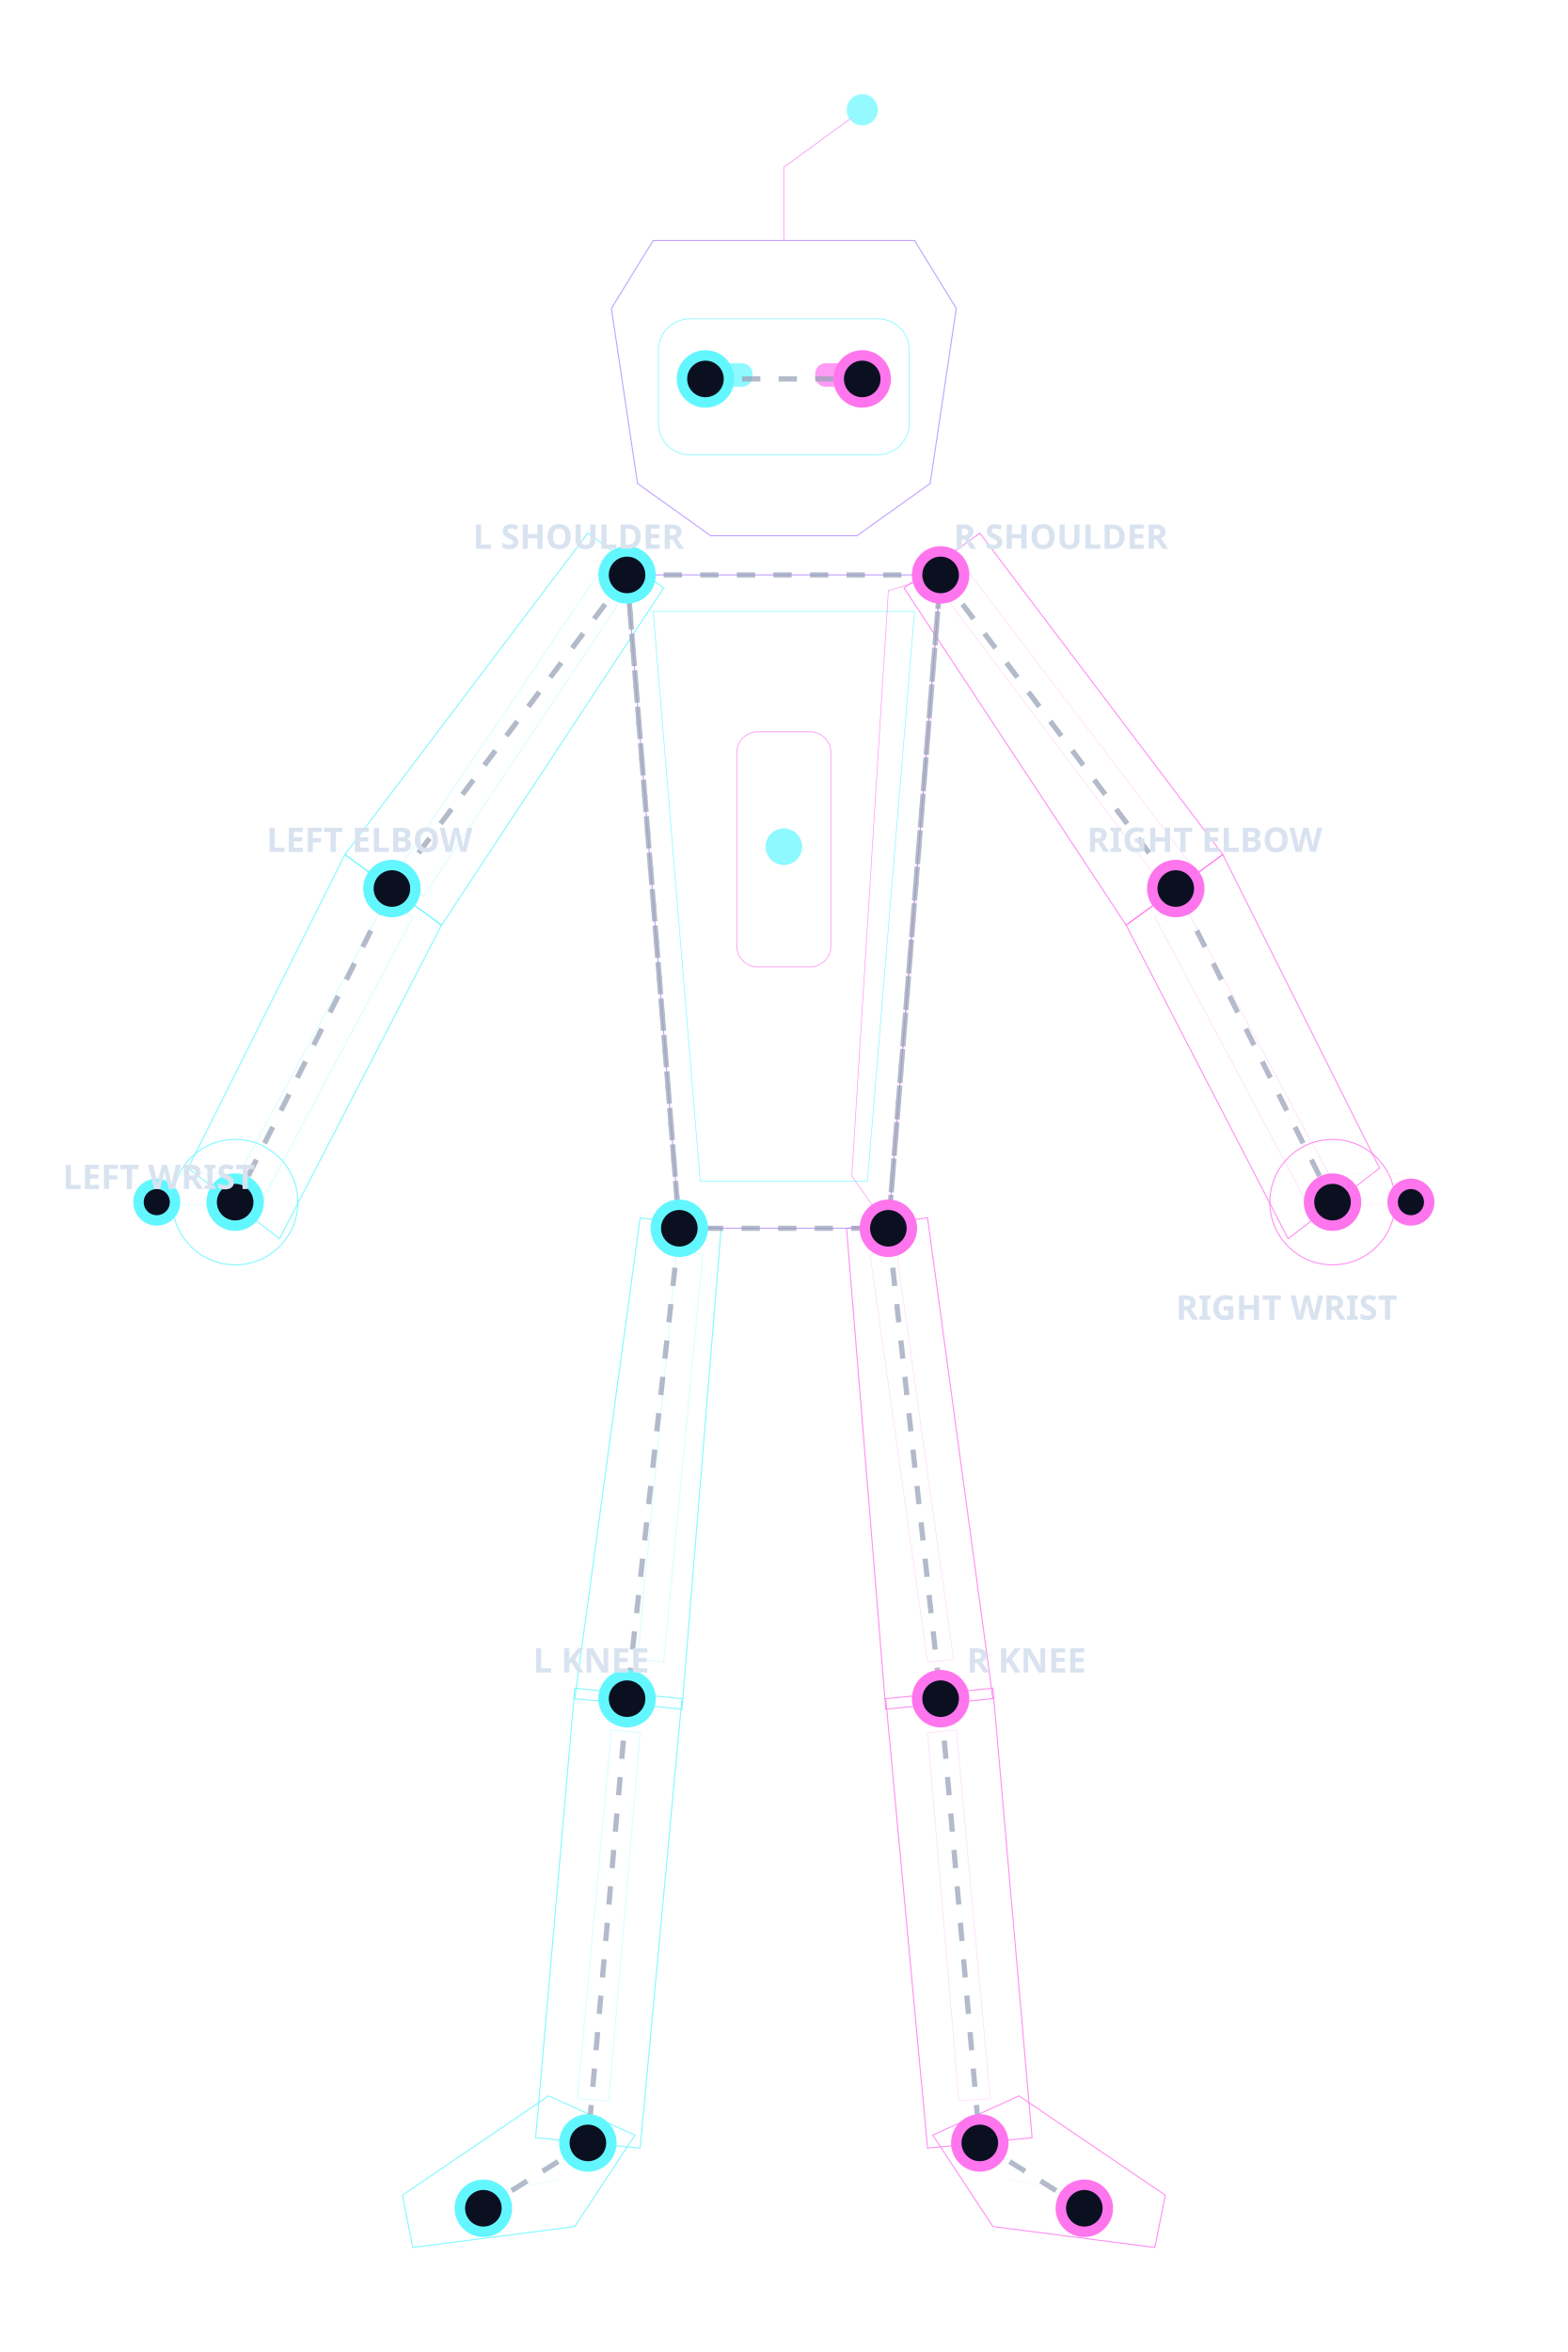
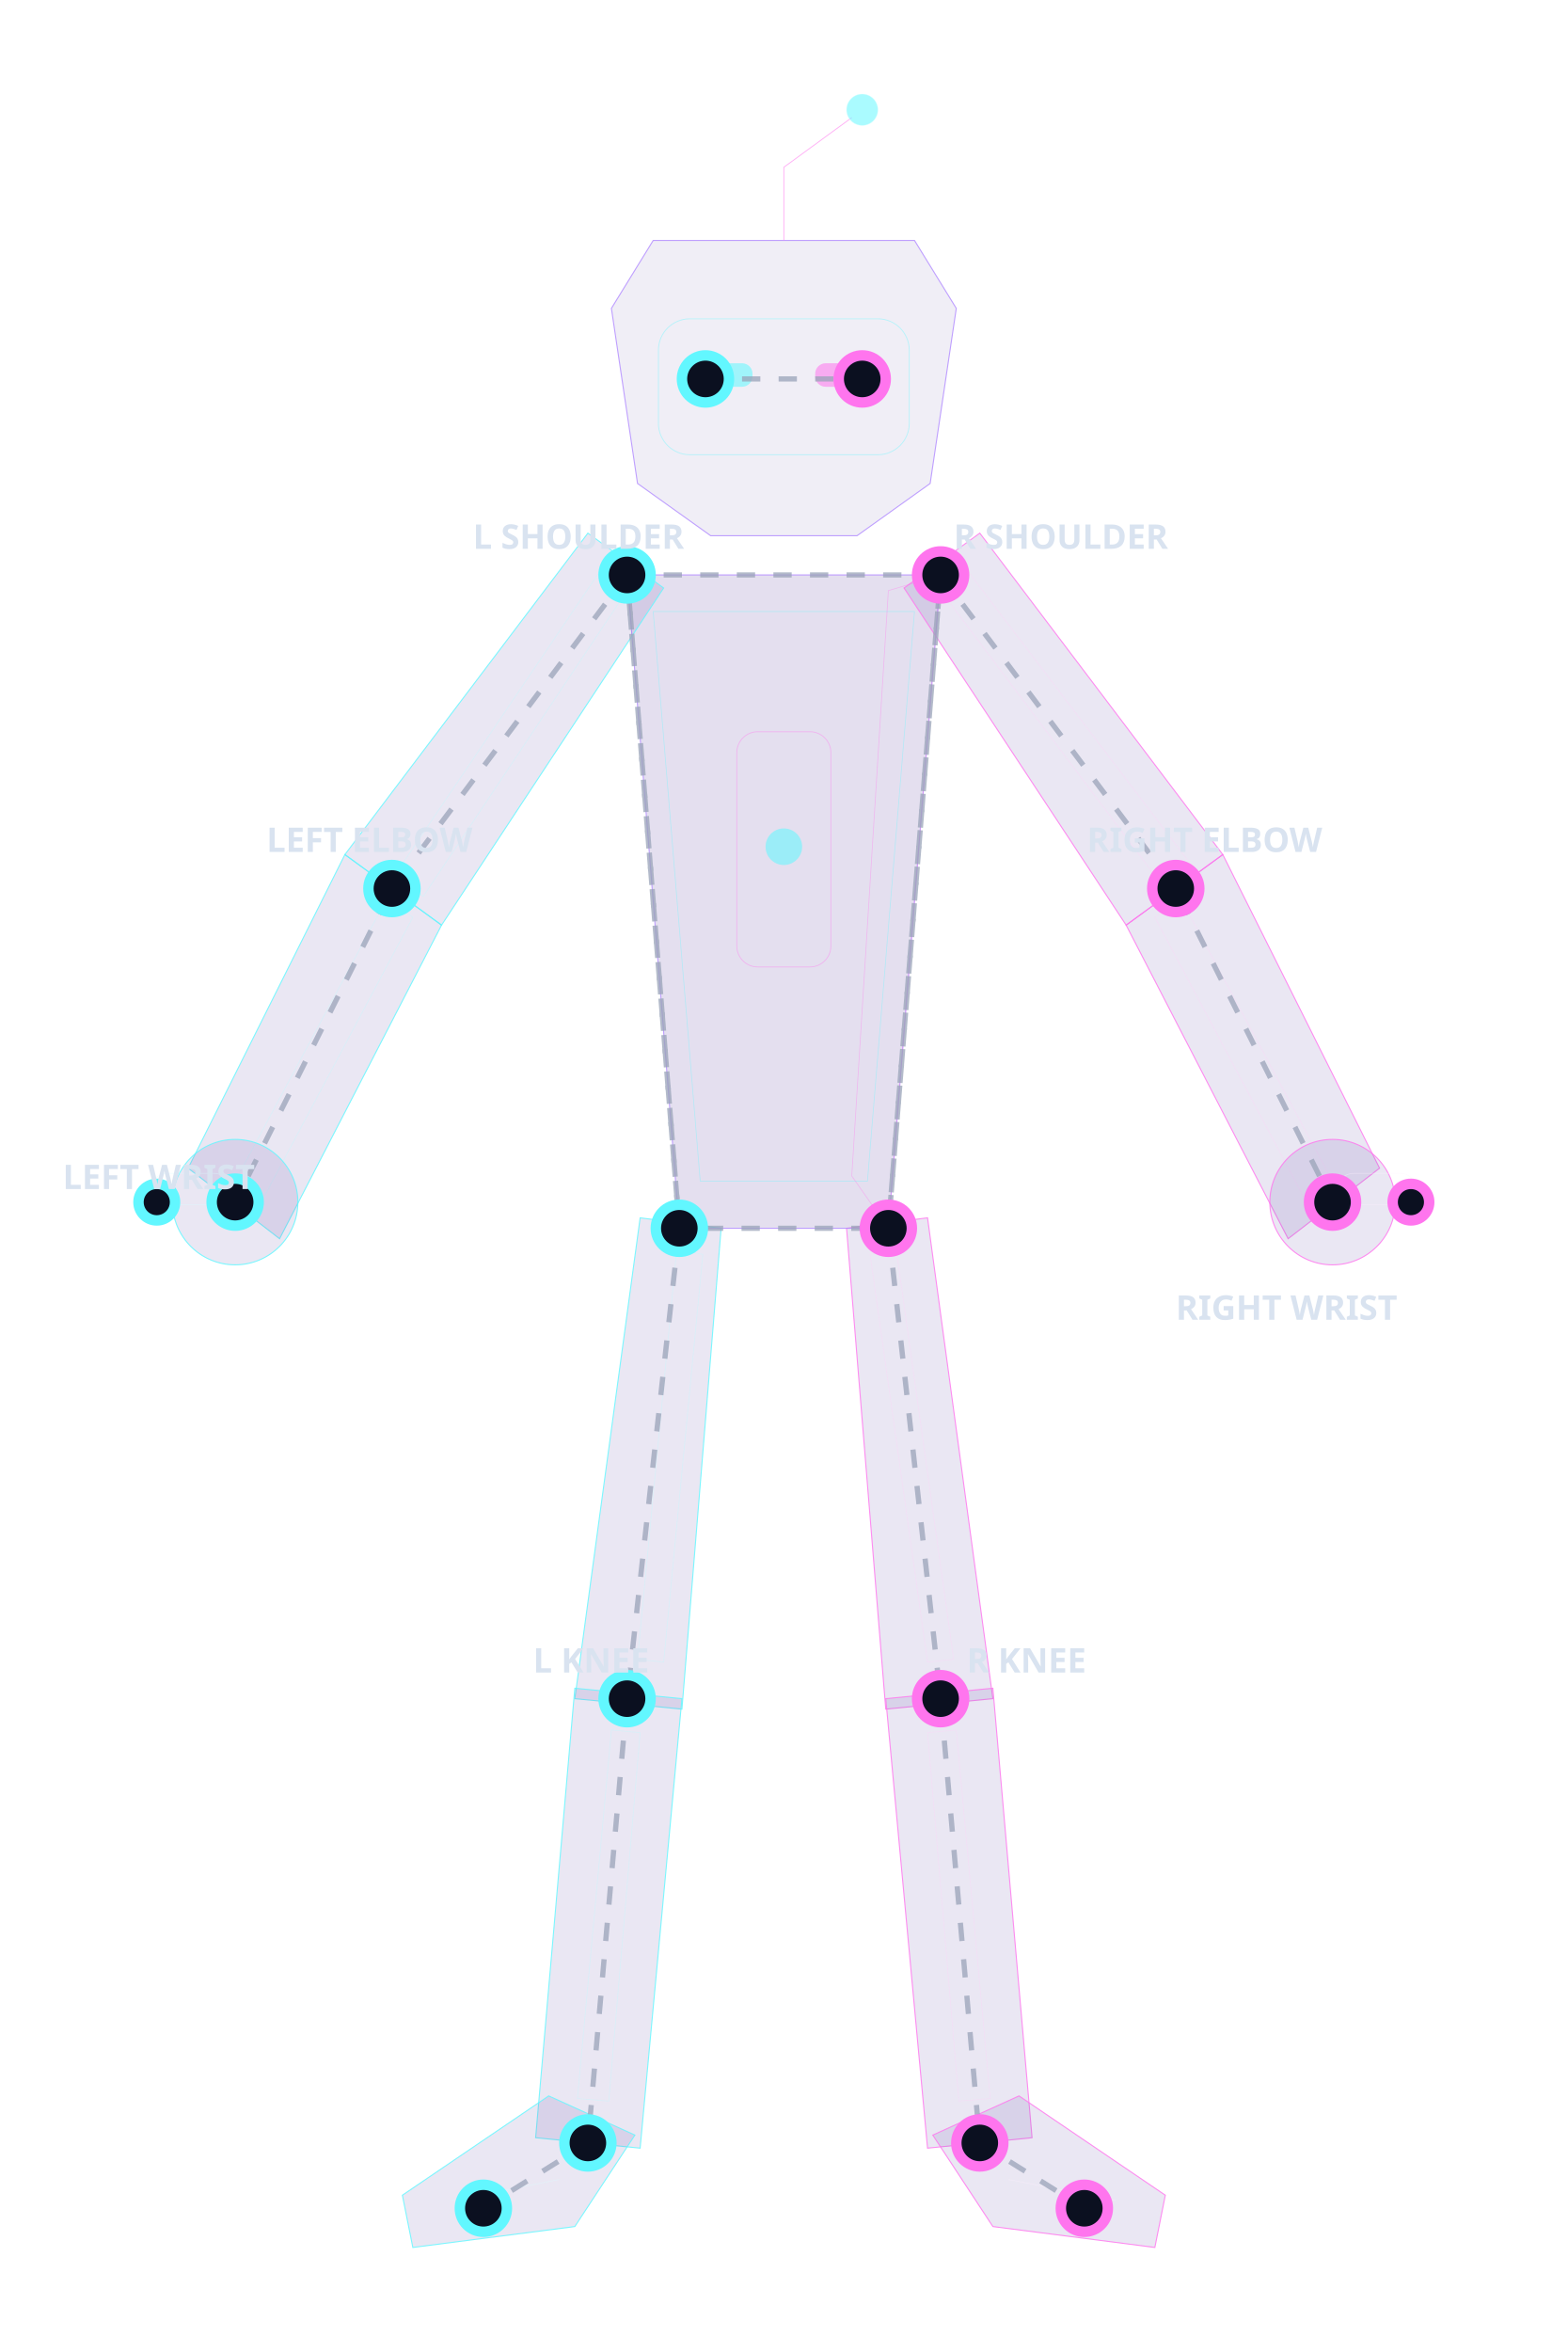
<svg xmlns="http://www.w3.org/2000/svg" width="600" height="900" viewBox="0 0 600 900" data-vaporstep-version="1" data-vaporstep-name="Reference Robot">
  <g id="left-upper-leg">
+     <path d="M245 466 L276 470 L261 654 L220 650 Z" fill="#6750a8" opacity="0.14" />
    <path d="M245 466 L276 470 L261 654 L220 650 Z" fill="none" stroke="#62f7ff" stroke-width="0.4" opacity="0.82" />
-     <path d="M259 478 L269 480 L254 636 L244 635 Z" fill="none" stroke="#b9fbff" stroke-width="0.28" opacity="0.72" />
+     <path d="M259 478 L269 480 L254 636 L244 635 Z" fill="none" stroke="#b9fbff" stroke-width="0.28" opacity="0.36" />
  </g>
  <g id="left-lower-leg">
+     <path d="M220 646 L261 650 L245 822 L205 818 Z" fill="#6750a8" opacity="0.14" />
    <path d="M220 646 L261 650 L245 822 L205 818 Z" fill="none" stroke="#62f7ff" stroke-width="0.4" opacity="0.82" />
-     <path d="M234 662 L245 663 L233 804 L221 803 Z" fill="none" stroke="#b9fbff" stroke-width="0.28" opacity="0.72" />
+     <path d="M234 662 L245 663 L233 804 L221 803 Z" fill="none" stroke="#b9fbff" stroke-width="0.28" opacity="0.36" />
  </g>
  <g id="right-upper-leg">
+     <path d="M324 470 L355 466 L380 650 L339 654 Z" fill="#6750a8" opacity="0.14" />
    <path d="M324 470 L355 466 L380 650 L339 654 Z" fill="none" stroke="#ff75ee" stroke-width="0.4" opacity="0.82" />
-     <path d="M333 480 L343 478 L365 635 L355 636 Z" fill="none" stroke="#ffd0f8" stroke-width="0.28" opacity="0.72" />
+     <path d="M333 480 L343 478 L365 635 L355 636 Z" fill="none" stroke="#ffd0f8" stroke-width="0.28" opacity="0.36" />
  </g>
  <g id="right-lower-leg">
+     <path d="M339 650 L380 646 L395 818 L355 822 Z" fill="#6750a8" opacity="0.14" />
    <path d="M339 650 L380 646 L395 818 L355 822 Z" fill="none" stroke="#ff75ee" stroke-width="0.4" opacity="0.82" />
-     <path d="M355 663 L366 662 L379 803 L367 804 Z" fill="none" stroke="#ffd0f8" stroke-width="0.28" opacity="0.72" />
+     <path d="M355 663 L366 662 L379 803 L367 804 Z" fill="none" stroke="#ffd0f8" stroke-width="0.28" opacity="0.36" />
  </g>
  <g id="torso">
+     <path d="M240 220 L360 220 L340 470 L260 470 Z" fill="#6750a8" opacity="0.18" />
    <path d="M240 220 L360 220 L340 470 L260 470 Z" fill="none" stroke="#b28cff" stroke-width="0.4" opacity="0.82" />
-     <path d="M250 234 L350 234 L332 452 L268 452 Z" fill="none" stroke="#62f7ff" stroke-width="0.28" opacity="0.72" />
-     <rect x="282" y="280" width="36" height="90" rx="8" fill="none" stroke="#ff75ee" stroke-width="0.33" opacity="0.70" />
-     <circle cx="300" cy="324" r="7" fill="#62f7ff" opacity="0.72" />
-     <path d="M340 226 L360 220 L340 470 L326 450 Z" fill="none" stroke="#ff75ee" stroke-width="0.28" opacity="0.70" />
+     <path d="M250 234 L350 234 L332 452 L268 452 Z" fill="none" stroke="#62f7ff" stroke-width="0.28" opacity="0.38" />
+     <rect x="282" y="280" width="36" height="90" rx="8" fill="none" stroke="#ff75ee" stroke-width="0.33" opacity="0.40" />
+     <circle cx="300" cy="324" r="7" fill="#62f7ff" opacity="0.56" />
+     <path d="M340 226 L360 220 L340 470 L326 450 Z" fill="none" stroke="#ff75ee" stroke-width="0.28" opacity="0.38" />
  </g>
  <g id="left-upper-arm">
+     <path d="M225 204 L254 225 L169 354 L132 327 Z" fill="#6750a8" opacity="0.14" />
    <path d="M225 204 L254 225 L169 354 L132 327 Z" fill="none" stroke="#62f7ff" stroke-width="0.4" opacity="0.82" />
-     <path d="M230 218 L240 226 L162 343 L151 335 Z" fill="none" stroke="#b9fbff" stroke-width="0.28" opacity="0.72" />
+     <path d="M230 218 L240 226 L162 343 L151 335 Z" fill="none" stroke="#b9fbff" stroke-width="0.28" opacity="0.36" />
  </g>
  <g id="left-lower-arm">
+     <path d="M132 327 L169 354 L107 474 L72 447 Z" fill="#6750a8" opacity="0.14" />
    <path d="M132 327 L169 354 L107 474 L72 447 Z" fill="none" stroke="#62f7ff" stroke-width="0.4" opacity="0.82" />
-     <path d="M148 344 L158 351 L100 460 L90 452 Z" fill="none" stroke="#b9fbff" stroke-width="0.28" opacity="0.72" />
+     <path d="M148 344 L158 351 L100 460 L90 452 Z" fill="none" stroke="#b9fbff" stroke-width="0.28" opacity="0.36" />
  </g>
  <g id="right-upper-arm">
+     <path d="M346 225 L375 204 L468 327 L431 354 Z" fill="#6750a8" opacity="0.14" />
    <path d="M346 225 L375 204 L468 327 L431 354 Z" fill="none" stroke="#ff75ee" stroke-width="0.4" opacity="0.82" />
-     <path d="M360 226 L370 218 L459 335 L448 343 Z" fill="none" stroke="#ffd0f8" stroke-width="0.28" opacity="0.72" />
+     <path d="M360 226 L370 218 L459 335 L448 343 Z" fill="none" stroke="#ffd0f8" stroke-width="0.28" opacity="0.36" />
  </g>
  <g id="right-lower-arm">
+     <path d="M431 354 L468 327 L528 447 L493 474 Z" fill="#6750a8" opacity="0.14" />
    <path d="M431 354 L468 327 L528 447 L493 474 Z" fill="none" stroke="#ff75ee" stroke-width="0.4" opacity="0.82" />
-     <path d="M442 351 L452 344 L510 452 L500 460 Z" fill="none" stroke="#ffd0f8" stroke-width="0.28" opacity="0.72" />
+     <path d="M442 351 L452 344 L510 452 L500 460 Z" fill="none" stroke="#ffd0f8" stroke-width="0.28" opacity="0.36" />
  </g>
  <g id="head">
+     <path d="M250 92 L350 92 L366 118 L356 185 L328 205 L272 205 L244 185 L234 118 Z" fill="#6750a8" opacity="0.10" />
    <path d="M250 92 L350 92 L366 118 L356 185 L328 205 L272 205 L244 185 L234 118 Z" fill="none" stroke="#b28cff" stroke-width="0.4" opacity="0.82" />
-     <rect x="252" y="122" width="96" height="52" rx="12" fill="none" stroke="#62f7ff" stroke-width="0.33" opacity="0.72" />
-     <rect x="270" y="139" width="18" height="9" rx="4" fill="#62f7ff" opacity="0.72" />
-     <rect x="312" y="139" width="18" height="9" rx="4" fill="#ff75ee" opacity="0.72" />
-     <path d="M300 92 L300 64 L326 45" fill="none" stroke="#ff75ee" stroke-width="0.33" opacity="0.72" />
-     <circle cx="330" cy="42" r="6" fill="#62f7ff" opacity="0.68" />
-     <circle cx="330" cy="42" r="6" fill="none" stroke="#d8ffff" stroke-width="0.28" opacity="0.72" />
+     <rect x="252" y="122" width="96" height="52" rx="12" fill="none" stroke="#62f7ff" stroke-width="0.33" opacity="0.40" />
+     <rect x="270" y="139" width="18" height="9" rx="4" fill="#62f7ff" opacity="0.56" />
+     <rect x="312" y="139" width="18" height="9" rx="4" fill="#ff75ee" opacity="0.56" />
+     <path d="M300 92 L300 64 L326 45" fill="none" stroke="#ff75ee" stroke-width="0.33" opacity="0.58" />
+     <circle cx="330" cy="42" r="6" fill="#62f7ff" opacity="0.54" />
+     <circle cx="330" cy="42" r="6" fill="none" stroke="#d8ffff" stroke-width="0.28" opacity="0.44" />
  </g>
  <g id="left-hand">
+     <circle cx="90" cy="460" r="24" fill="#6750a8" opacity="0.14" />
    <circle cx="90" cy="460" r="24" fill="none" stroke="#62f7ff" stroke-width="0.4" opacity="0.82" />
-     <rect x="58" y="449" width="30" height="12" rx="6" fill="none" stroke="#d8ffff" stroke-width="0.28" opacity="0.72" />
+     <rect x="58" y="449" width="30" height="12" rx="6" fill="none" stroke="#d8ffff" stroke-width="0.28" opacity="0.38" />
  </g>
  <g id="right-hand">
+     <circle cx="510" cy="460" r="24" fill="#6750a8" opacity="0.14" />
    <circle cx="510" cy="460" r="24" fill="none" stroke="#ff75ee" stroke-width="0.4" opacity="0.82" />
-     <rect x="512" y="449" width="30" height="12" rx="6" fill="none" stroke="#fff0fd" stroke-width="0.28" opacity="0.72" />
+     <rect x="512" y="449" width="30" height="12" rx="6" fill="none" stroke="#fff0fd" stroke-width="0.28" opacity="0.38" />
  </g>
  <g id="left-shoe">
+     <path d="M210 802 L243 817 L220 852 L158 860 L154 840 Z" fill="#6750a8" opacity="0.14" />
    <path d="M210 802 L243 817 L220 852 L158 860 L154 840 Z" fill="none" stroke="#62f7ff" stroke-width="0.4" opacity="0.82" />
-     <path d="M173 842 L214 834" fill="none" stroke="#d8ffff" stroke-width="0.28" opacity="0.72" />
+     <path d="M173 842 L214 834" fill="none" stroke="#d8ffff" stroke-width="0.28" opacity="0.38" />
  </g>
  <g id="right-shoe">
+     <path d="M357 817 L390 802 L446 840 L442 860 L380 852 Z" fill="#6750a8" opacity="0.14" />
    <path d="M357 817 L390 802 L446 840 L442 860 L380 852 Z" fill="none" stroke="#ff75ee" stroke-width="0.4" opacity="0.82" />
-     <path d="M386 834 L427 842" fill="none" stroke="#fff0fd" stroke-width="0.28" opacity="0.72" />
+     <path d="M386 834 L427 842" fill="none" stroke="#fff0fd" stroke-width="0.28" opacity="0.38" />
  </g>
  <g id="vaporstep-guide" fill="none" stroke="#99a3b8" stroke-width="2" stroke-dasharray="7 7" opacity="0.75">
    <path d="M240 220 L150 340 L90 460 M360 220 L450 340 L510 460" />
    <path d="M240 220 L260 470 L240 650 L225 820 L185 845" />
    <path d="M360 220 L340 470 L360 650 L375 820 L415 845" />
    <path d="M270 145 L330 145" />
    <path d="M240 220 L360 220 L340 470 L260 470 Z" />
  </g>
  <g id="vaporstep-rig" font-family="sans-serif" font-size="13" font-weight="bold">
    <g fill="#0b1020" stroke="#62f7ff" stroke-width="4">
      <circle id="anchor-left-ear" cx="270" cy="145" r="9" />
      <circle id="anchor-left-shoulder" cx="240" cy="220" r="9" />
      <circle id="anchor-left-elbow" cx="150" cy="340" r="9" />
      <circle id="anchor-left-wrist" cx="90" cy="460" r="9" />
      <circle id="anchor-left-hand-tip" cx="60" cy="460" r="7" />
      <circle id="anchor-left-hip" cx="260" cy="470" r="9" />
      <circle id="anchor-left-knee" cx="240" cy="650" r="9" />
      <circle id="anchor-left-ankle" cx="225" cy="820" r="9" />
      <circle id="anchor-left-toe" cx="185" cy="845" r="9" />
    </g>
    <g fill="#0b1020" stroke="#ff75ee" stroke-width="4">
      <circle id="anchor-right-ear" cx="330" cy="145" r="9" />
      <circle id="anchor-right-shoulder" cx="360" cy="220" r="9" />
      <circle id="anchor-right-elbow" cx="450" cy="340" r="9" />
      <circle id="anchor-right-wrist" cx="510" cy="460" r="9" />
      <circle id="anchor-right-hand-tip" cx="540" cy="460" r="7" />
      <circle id="anchor-right-hip" cx="340" cy="470" r="9" />
      <circle id="anchor-right-knee" cx="360" cy="650" r="9" />
      <circle id="anchor-right-ankle" cx="375" cy="820" r="9" />
      <circle id="anchor-right-toe" cx="415" cy="845" r="9" />
    </g>
    <g fill="#d9e3f0" stroke="none">
      <text x="24" y="455">LEFT WRIST</text>
      <text x="450" y="505">RIGHT WRIST</text>
      <text x="102" y="326">LEFT ELBOW</text>
      <text x="416" y="326">RIGHT ELBOW</text>
      <text x="181" y="210">L SHOULDER</text>
      <text x="365" y="210">R SHOULDER</text>
      <text x="204" y="640">L KNEE</text>
      <text x="370" y="640">R KNEE</text>
    </g>
  </g>
</svg>
